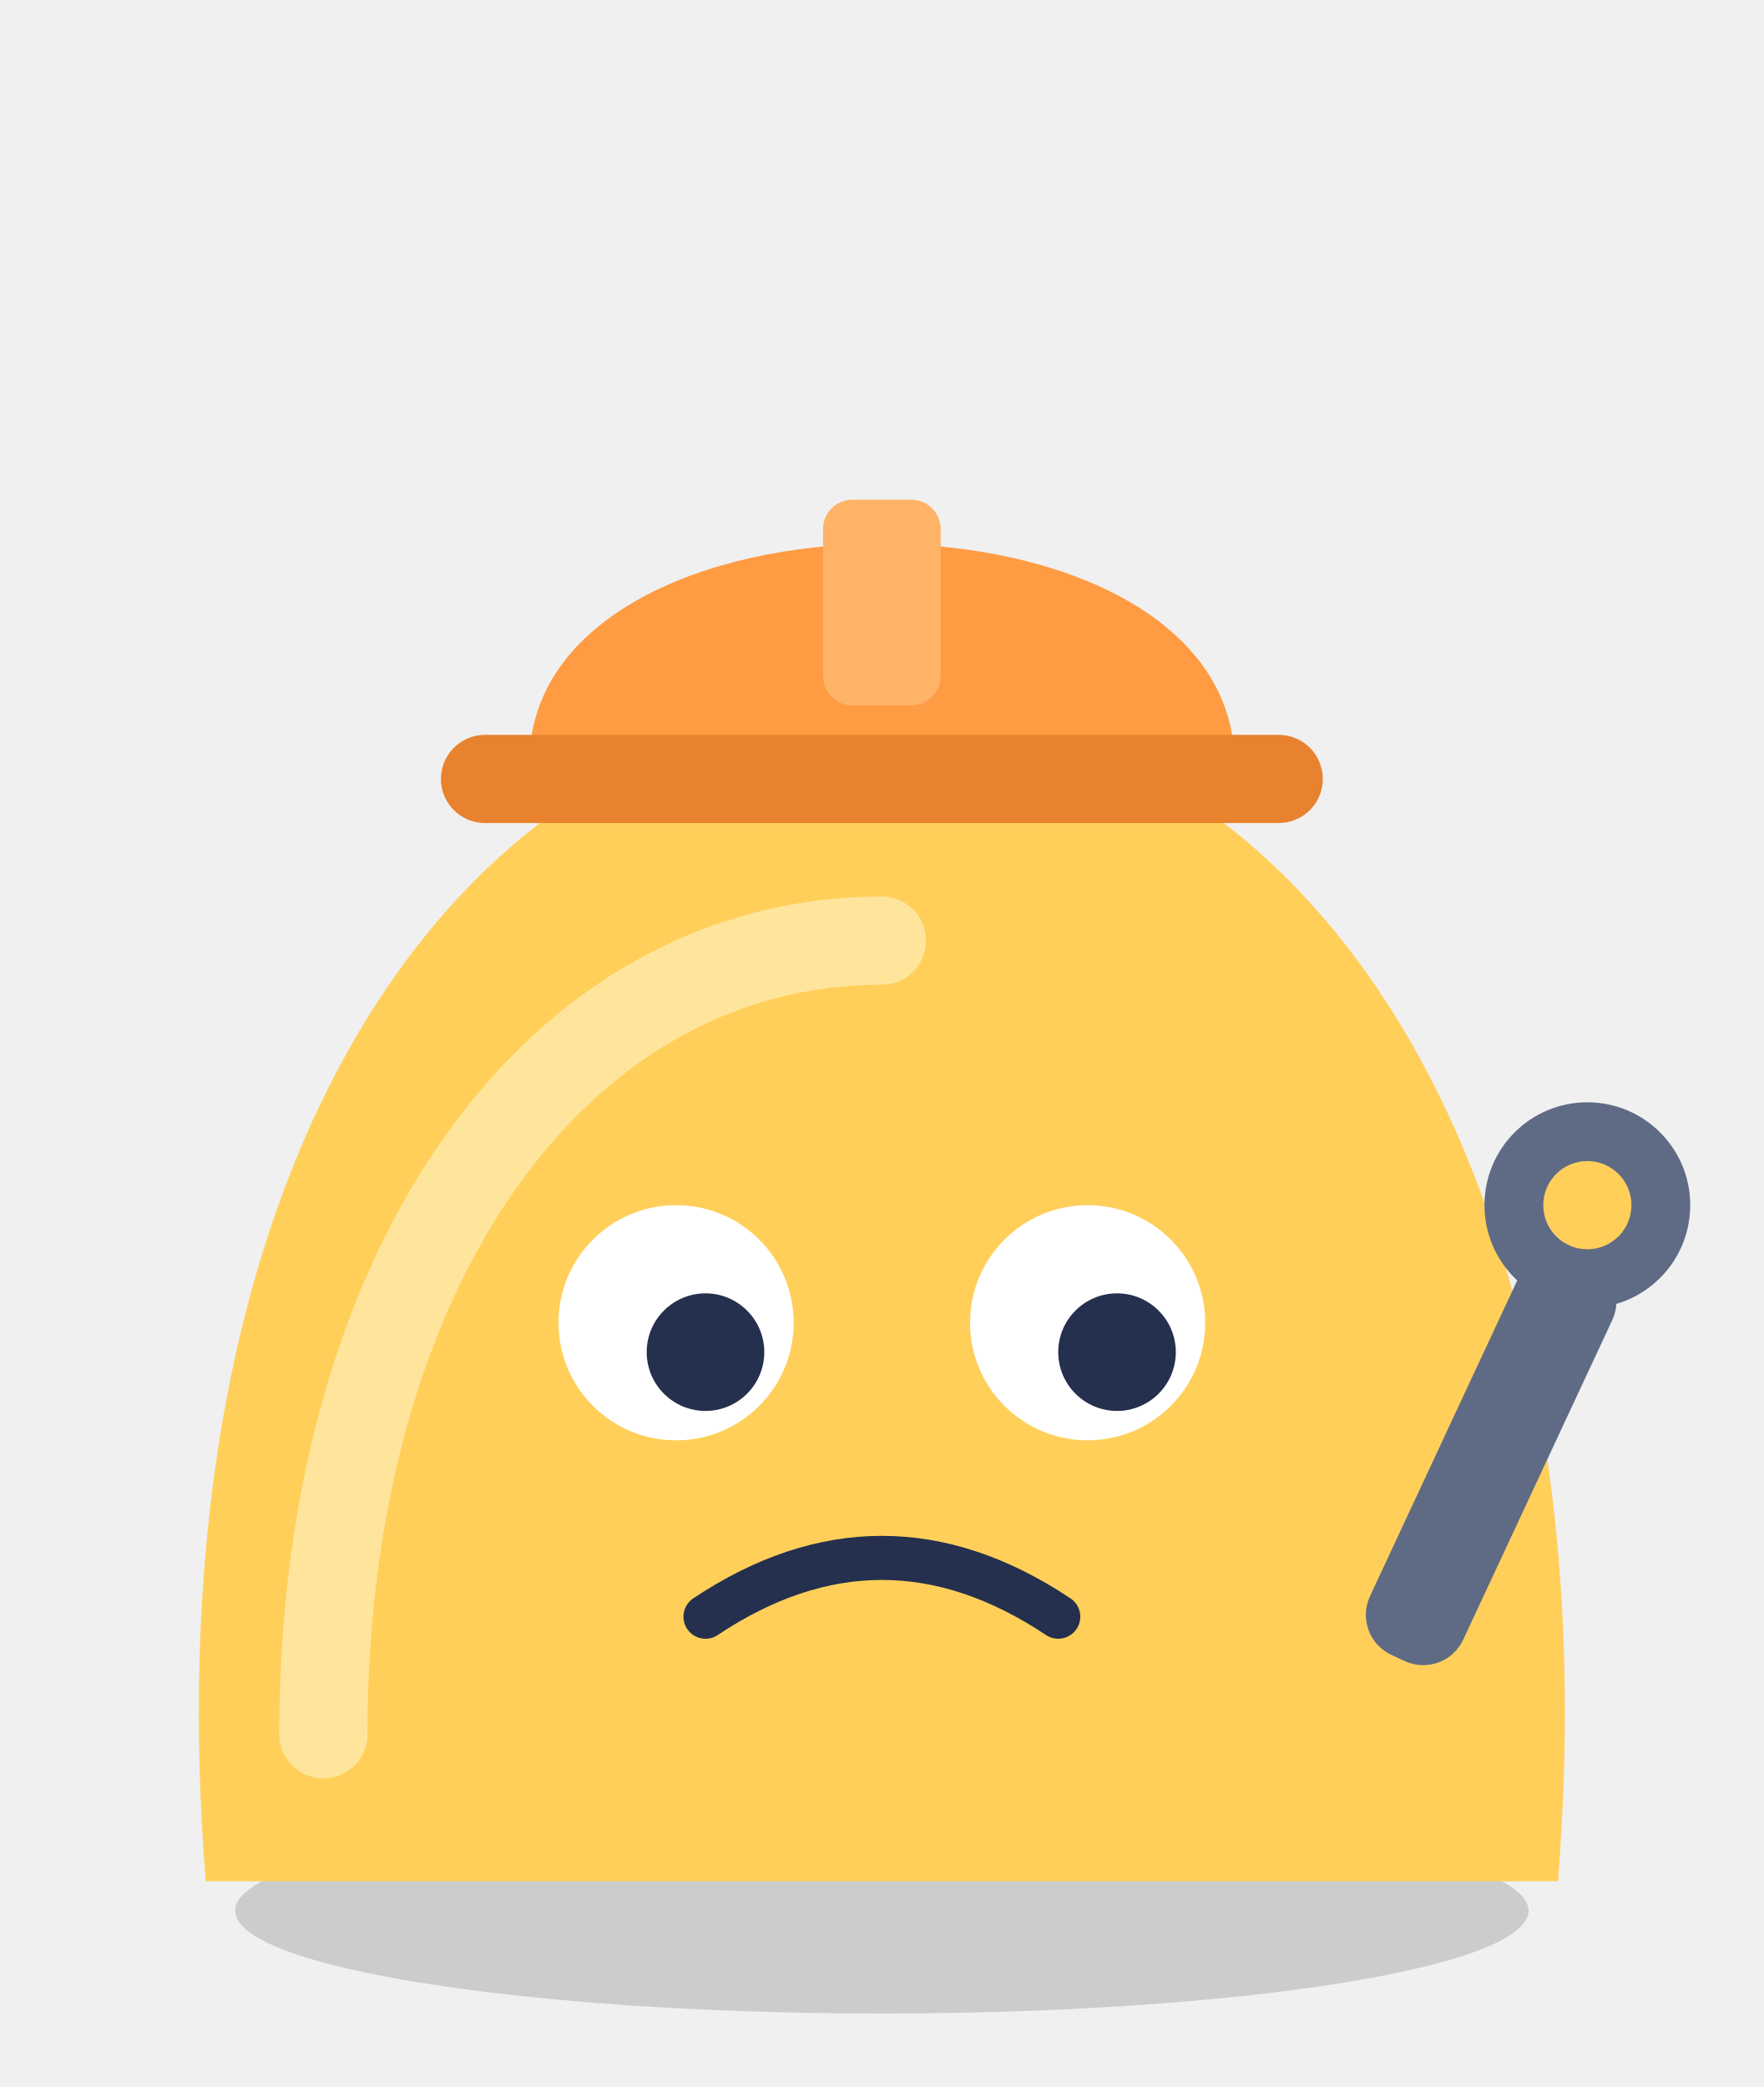
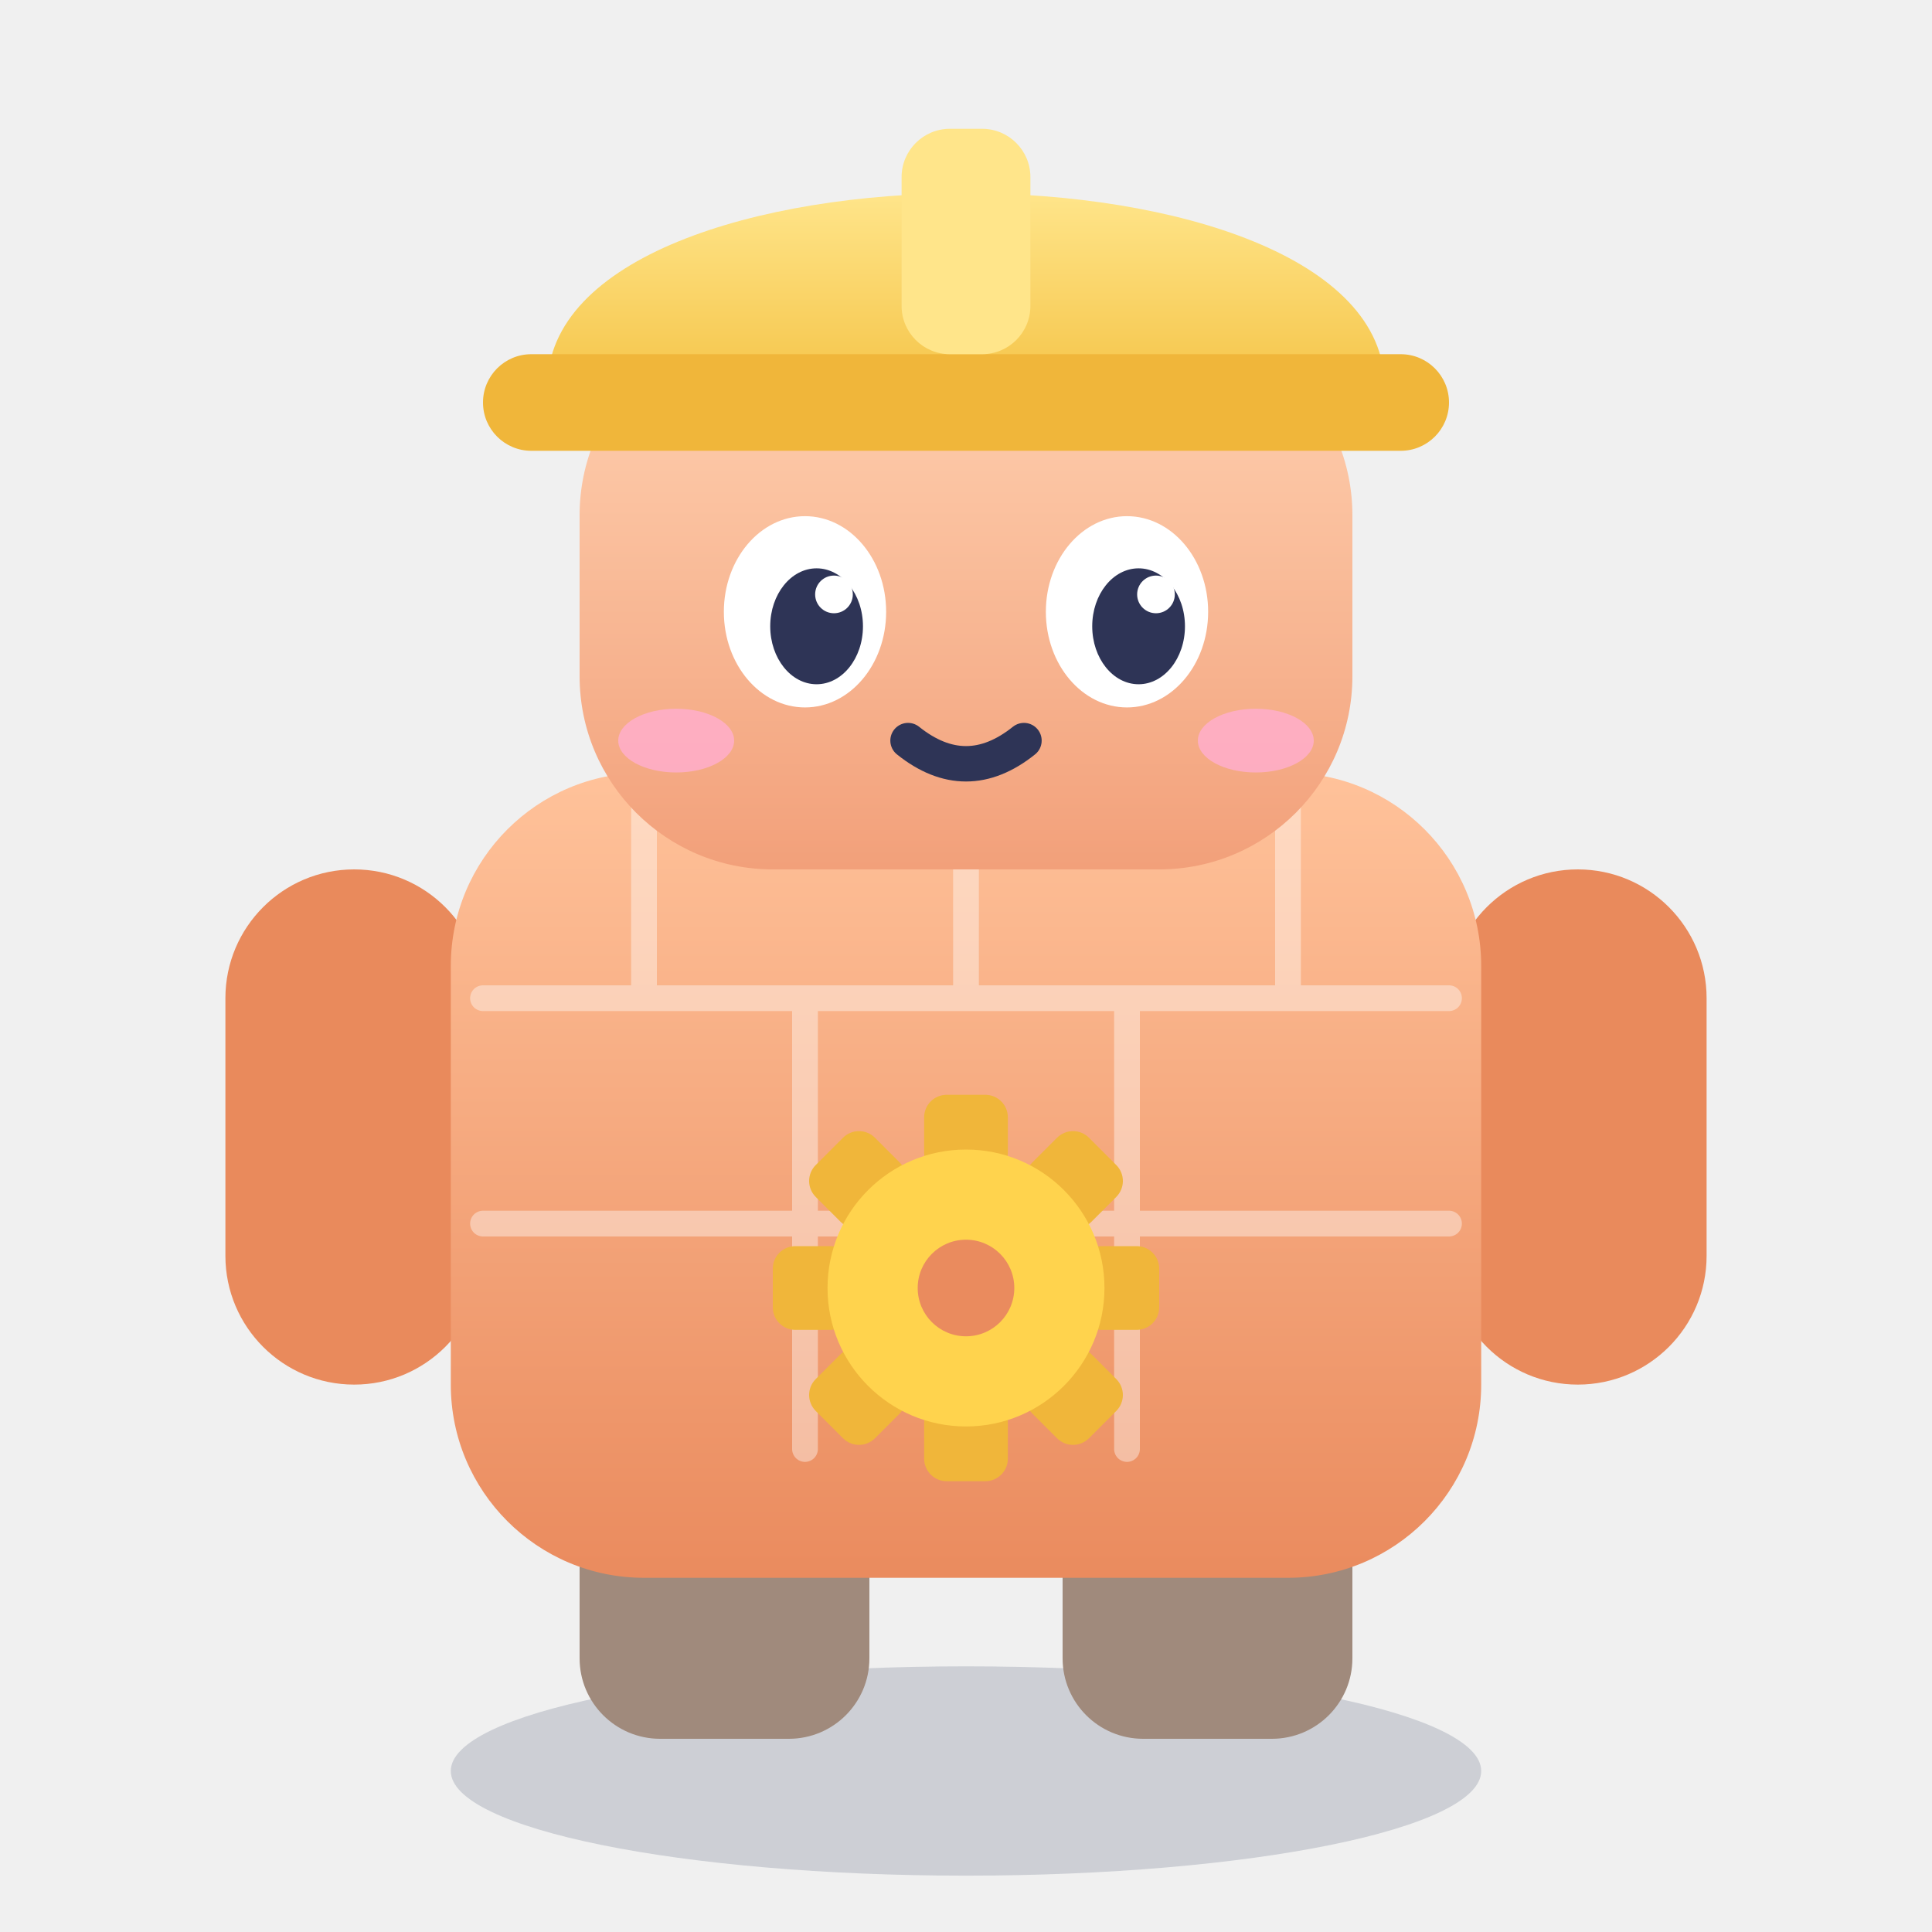
- <svg xmlns="http://www.w3.org/2000/svg" viewBox="0 -18 120 142" width="120" height="142">
-   <ellipse cx="60" cy="112" rx="44" ry="7" fill="#000000" opacity="0.15" />
-   <path d="M14 110 C10 60 32 30 60 30 C88 30 110 60 106 110 Z" fill="#ffcf5a" />
-   <path d="M22 100 C22 68 38 46 60 46" stroke="#ffe59c" stroke-width="6" fill="none" stroke-linecap="round" />
-   <circle cx="46" cy="72" r="8" fill="#ffffff" />
-   <circle cx="74" cy="72" r="8" fill="#ffffff" />
-   <circle cx="48" cy="74" r="4" fill="#24304d" />
-   <circle cx="76" cy="74" r="4" fill="#24304d" />
-   <path d="M48 92 Q60 84 72 92" stroke="#24304d" stroke-width="3" fill="none" stroke-linecap="round" />
-   <path d="M36 34 C36 14 84 14 84 34 Z" fill="#ff9b42" />
-   <rect x="30" y="32" width="60" height="6" rx="3" fill="#e8822e" />
-   <rect x="56" y="16" width="8" height="14" rx="2" fill="#ffb366" />
-   <rect x="98" y="66" width="7" height="30" rx="3" fill="#5f6b85" transform="rotate(25 101 81)" />
-   <circle cx="108" cy="64" r="7" fill="#5f6b85" />
-   <circle cx="108" cy="64" r="3" fill="#ffcf5a" />
+ <svg xmlns="http://www.w3.org/2000/svg" viewBox="0 0 120 120" width="120" height="120">
+   <defs>
+     <linearGradient id="g0" x1="0" y1="0" x2="0" y2="1">
+       <stop offset="0" stop-color="#ffc29a" />
+       <stop offset="1" stop-color="#ea8b5e" />
+     </linearGradient>
+     <linearGradient id="g1" x1="0" y1="0" x2="0" y2="1">
+       <stop offset="0" stop-color="#ffd2b2" />
+       <stop offset="1" stop-color="#f2a07a" />
+     </linearGradient>
+     <linearGradient id="g2" x1="0" y1="0" x2="0" y2="1">
+       <stop offset="0" stop-color="#ffe58a" />
+       <stop offset="1" stop-color="#f5c54a" />
+     </linearGradient>
+   </defs>
+   <ellipse cx="60" cy="110" rx="32" ry="6.5" fill="#2a3a5a" opacity="0.18" />
+   <rect x="36" y="92" width="18" height="16" rx="5" fill="#a08a7c" />
+   <rect x="66" y="92" width="18" height="16" rx="5" fill="#a08a7c" />
+   <rect x="14" y="54" width="16" height="32" rx="8" fill="#e98a5c" />
+   <rect x="90" y="54" width="16" height="32" rx="8" fill="#e98a5c" />
+   <rect x="28" y="48" width="64" height="50" rx="12" fill="url(#g0)" />
+   <path d="M30 62 H90 M40 48 v14 M60 48 v14 M80 48 v14 M30 76 H90 M50 62 v14 M70 62 v14 M50 76 v14 M70 76 v14" fill="none" stroke="#fff" stroke-width="1.6" stroke-linecap="round" stroke-linejoin="round" opacity="0.4" />
+   <rect x="-2.6" y="-12" width="5.2" height="5" rx="1.4" fill="#f0b63a" transform="translate(60 80) rotate(0)" />
+   <rect x="-2.6" y="-12" width="5.2" height="5" rx="1.4" fill="#f0b63a" transform="translate(60 80) rotate(45)" />
+   <rect x="-2.6" y="-12" width="5.2" height="5" rx="1.4" fill="#f0b63a" transform="translate(60 80) rotate(90)" />
+   <rect x="-2.6" y="-12" width="5.2" height="5" rx="1.4" fill="#f0b63a" transform="translate(60 80) rotate(135)" />
+   <rect x="-2.6" y="-12" width="5.2" height="5" rx="1.4" fill="#f0b63a" transform="translate(60 80) rotate(180)" />
+   <rect x="-2.6" y="-12" width="5.2" height="5" rx="1.4" fill="#f0b63a" transform="translate(60 80) rotate(225)" />
+   <rect x="-2.6" y="-12" width="5.2" height="5" rx="1.4" fill="#f0b63a" transform="translate(60 80) rotate(270)" />
+   <rect x="-2.6" y="-12" width="5.2" height="5" rx="1.4" fill="#f0b63a" transform="translate(60 80) rotate(315)" />
+   <circle cx="60" cy="80" r="8.6" fill="#ffd34d" />
+   <circle cx="60" cy="80" r="3" fill="#ea8b5e" />
+   <rect x="36" y="20" width="48" height="34" rx="12" fill="url(#g1)" />
+   <ellipse cx="50" cy="38" rx="5.04" ry="5.94" fill="#fff" />
+   <ellipse cx="50.72" cy="38.9" rx="2.88" ry="3.6" fill="#2e3456" />
+   <circle cx="51.8" cy="36.92" r="1.17" fill="#fff" />
+   <ellipse cx="70" cy="38" rx="5.04" ry="5.94" fill="#fff" />
+   <ellipse cx="70.72" cy="38.9" rx="2.88" ry="3.6" fill="#2e3456" />
+   <circle cx="71.8" cy="36.92" r="1.17" fill="#fff" />
+   <ellipse cx="42" cy="46" rx="3.6" ry="1.98" fill="#ffaecb" opacity="0.85" />
+   <ellipse cx="78" cy="46" rx="3.6" ry="1.98" fill="#ffaecb" opacity="0.85" />
+   <path d="M56.4 46 q3.6 2.88 7.2 0" fill="none" stroke="#2e3456" stroke-width="2.2" stroke-linecap="round" stroke-linejoin="round" />
+   <path d="M34 24 C34 8 86 8 86 24 Z" fill="url(#g2)" />
+   <rect x="30" y="22" width="60" height="6" rx="3" fill="#f0b63a" />
+   <rect x="56" y="8" width="8" height="14" rx="3" fill="#ffe58a" />
</svg>
